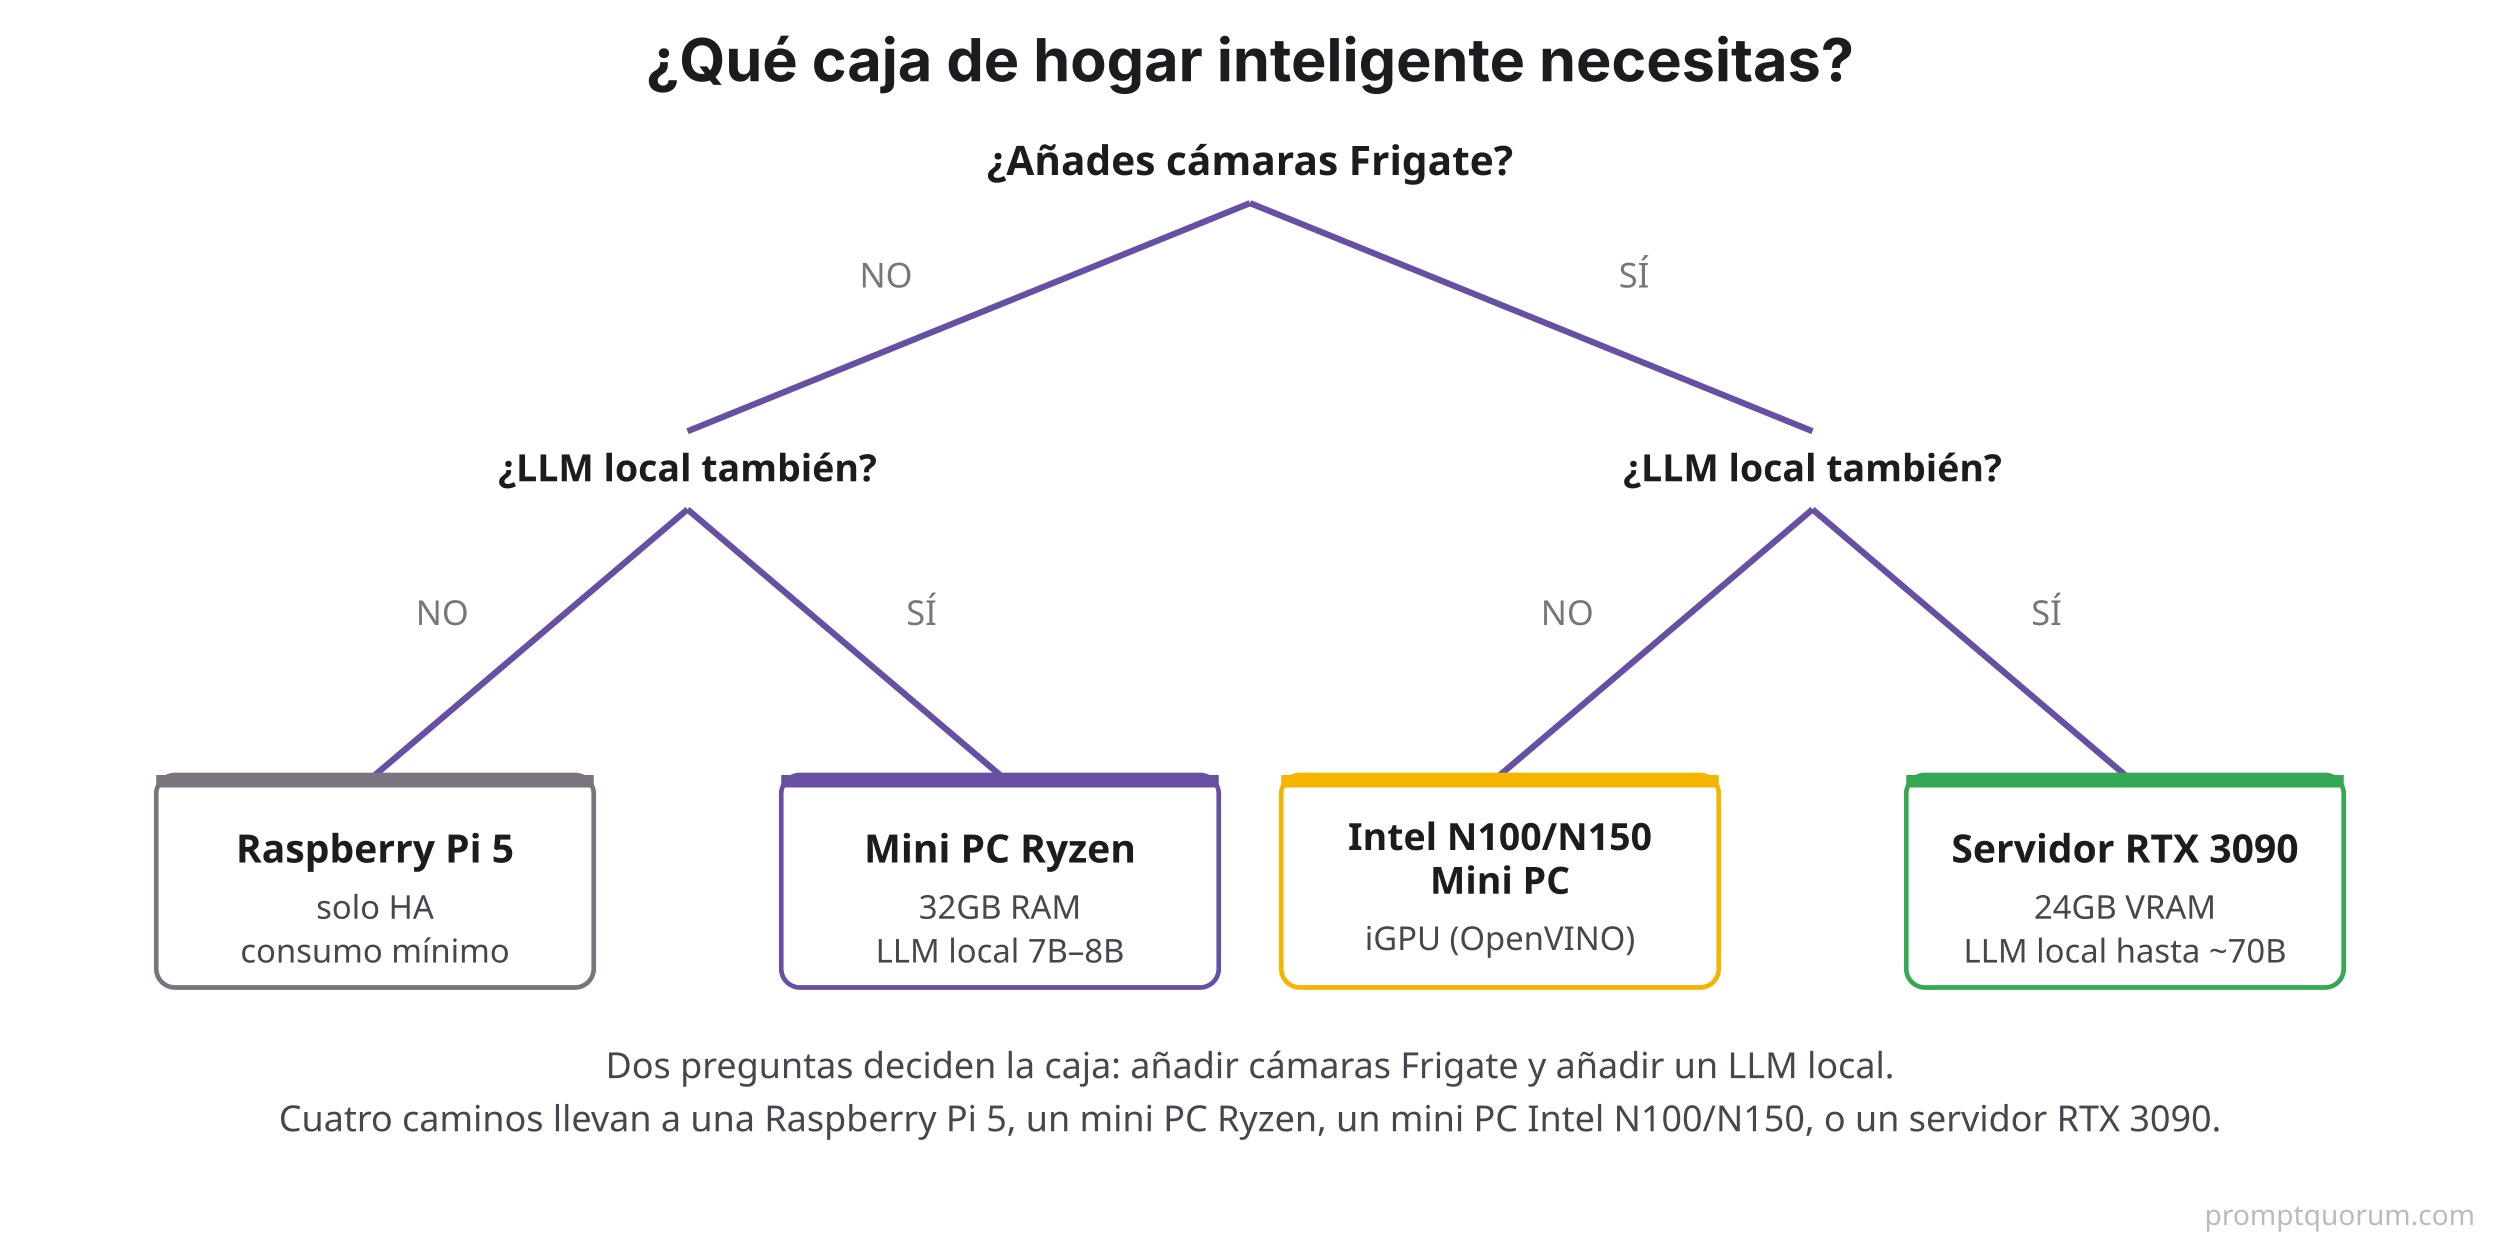
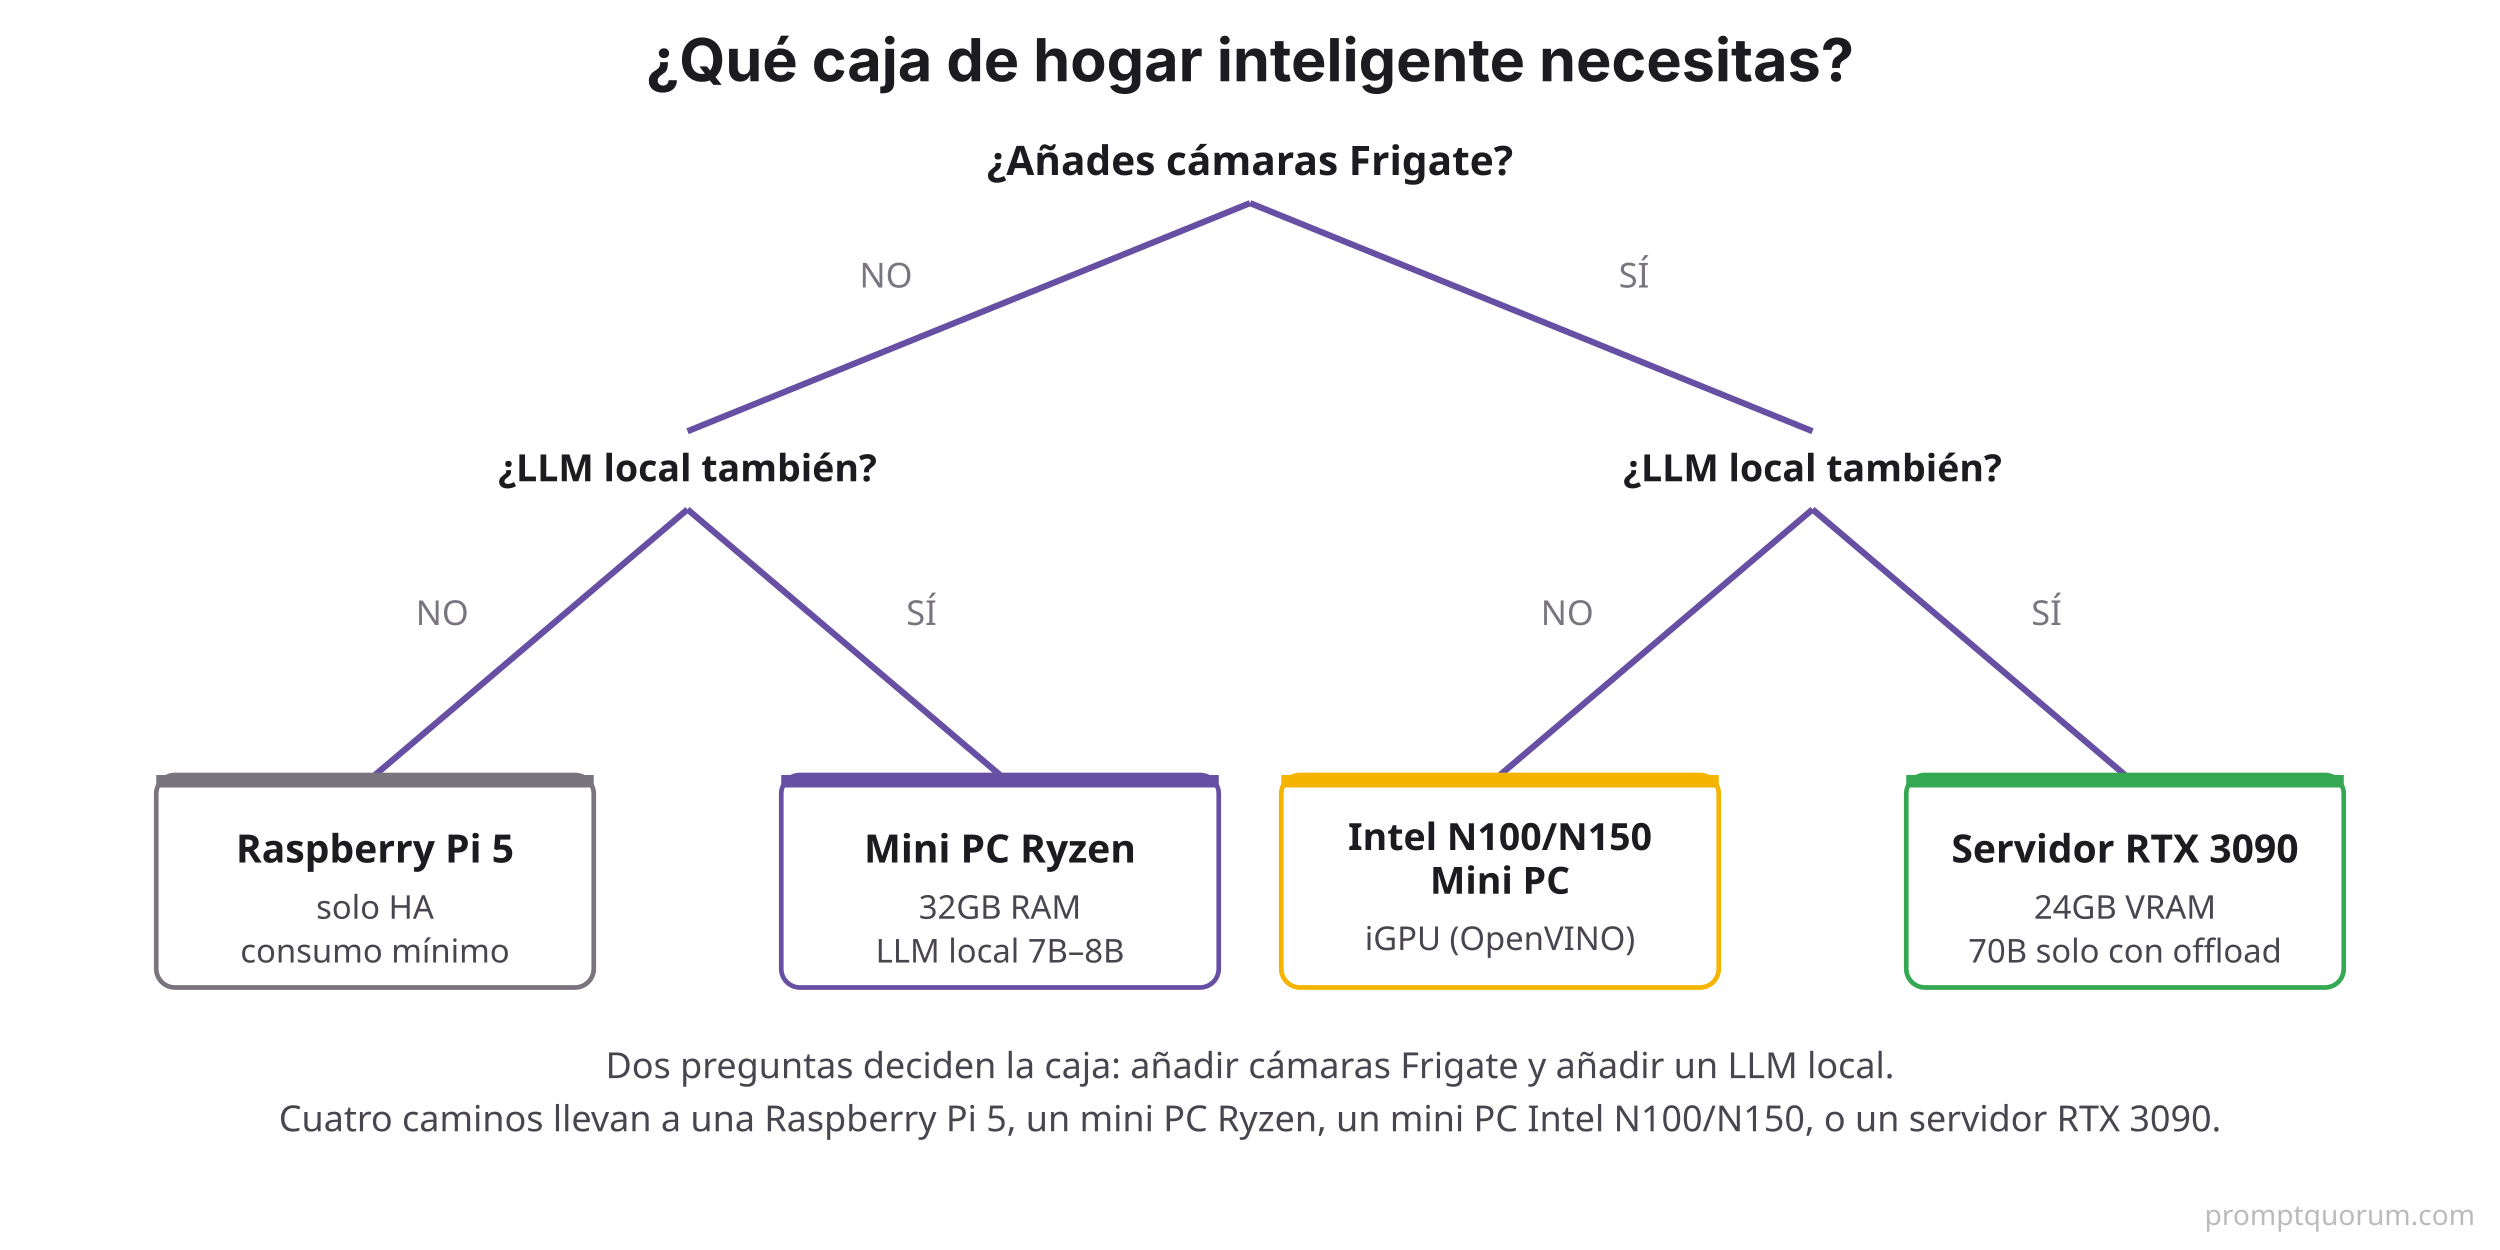
<svg xmlns="http://www.w3.org/2000/svg" viewBox="0 0 800 400">
  <rect width="800" height="400" fill="#FFFFFF" />
  <text x="400" y="26" font-family="system-ui, -apple-system, sans-serif" font-size="19" font-weight="700" fill="#1C1B1F" text-anchor="middle">¿Qué caja de hogar inteligente necesitas?</text>
  <text x="400" y="56" font-family="system-ui, sans-serif" font-size="13" font-weight="700" fill="#1C1B1F" text-anchor="middle">¿Añades cámaras Frigate?</text>
  <line x1="400" y1="65" x2="220" y2="138" stroke="#6750A4" stroke-width="2" />
  <line x1="400" y1="65" x2="580" y2="138" stroke="#6750A4" stroke-width="2" />
  <text x="292" y="92" font-family="system-ui, sans-serif" font-size="11" fill="#79747E" text-anchor="end">NO</text>
  <text x="518" y="92" font-family="system-ui, sans-serif" font-size="11" fill="#79747E" text-anchor="start">SÍ</text>
  <text x="220" y="154" font-family="system-ui, sans-serif" font-size="12" font-weight="700" fill="#1C1B1F" text-anchor="middle">¿LLM local también?</text>
  <text x="580" y="154" font-family="system-ui, sans-serif" font-size="12" font-weight="700" fill="#1C1B1F" text-anchor="middle">¿LLM local también?</text>
  <line x1="220" y1="163" x2="120" y2="248" stroke="#6750A4" stroke-width="2" />
  <line x1="220" y1="163" x2="320" y2="248" stroke="#6750A4" stroke-width="2" />
  <line x1="580" y1="163" x2="480" y2="248" stroke="#6750A4" stroke-width="2" />
  <line x1="580" y1="163" x2="680" y2="248" stroke="#6750A4" stroke-width="2" />
  <text x="150" y="200" font-family="system-ui, sans-serif" font-size="11" fill="#79747E" text-anchor="end">NO</text>
  <text x="290" y="200" font-family="system-ui, sans-serif" font-size="11" fill="#79747E" text-anchor="start">SÍ</text>
  <text x="510" y="200" font-family="system-ui, sans-serif" font-size="11" fill="#79747E" text-anchor="end">NO</text>
  <text x="650" y="200" font-family="system-ui, sans-serif" font-size="11" fill="#79747E" text-anchor="start">SÍ</text>
  <rect x="50" y="248" width="140" height="68" rx="6" fill="#FFFFFF" stroke="#79747E" stroke-width="1.5" />
  <rect x="50" y="248" width="140" height="4" rx="0" fill="#79747E" />
  <text x="120" y="276" font-family="system-ui, sans-serif" font-size="12.5" font-weight="700" fill="#1C1B1F" text-anchor="middle">Raspberry Pi 5</text>
  <text x="120" y="294" font-family="system-ui, sans-serif" font-size="10.5" fill="#49454F" text-anchor="middle">solo HA</text>
  <text x="120" y="308" font-family="system-ui, sans-serif" font-size="10.5" fill="#49454F" text-anchor="middle">consumo mínimo</text>
  <rect x="250" y="248" width="140" height="68" rx="6" fill="#FFFFFF" stroke="#6750A4" stroke-width="1.5" />
  <rect x="250" y="248" width="140" height="4" rx="0" fill="#6750A4" />
  <text x="320" y="276" font-family="system-ui, sans-serif" font-size="12.5" font-weight="700" fill="#1C1B1F" text-anchor="middle">Mini PC Ryzen</text>
  <text x="320" y="294" font-family="system-ui, sans-serif" font-size="10.5" fill="#49454F" text-anchor="middle">32GB RAM</text>
  <text x="320" y="308" font-family="system-ui, sans-serif" font-size="10.5" fill="#49454F" text-anchor="middle">LLM local 7B–8B</text>
  <rect x="410" y="248" width="140" height="68" rx="6" fill="#FFFFFF" stroke="#F4B400" stroke-width="1.5" />
  <rect x="410" y="248" width="140" height="4" rx="0" fill="#F4B400" />
  <text x="480" y="272" font-family="system-ui, sans-serif" font-size="12" font-weight="700" fill="#1C1B1F" text-anchor="middle">Intel N100/N150</text>
  <text x="480" y="286" font-family="system-ui, sans-serif" font-size="12" font-weight="700" fill="#1C1B1F" text-anchor="middle">Mini PC</text>
  <text x="480" y="304" font-family="system-ui, sans-serif" font-size="10.5" fill="#49454F" text-anchor="middle">iGPU (OpenVINO)</text>
  <rect x="610" y="248" width="140" height="68" rx="6" fill="#FFFFFF" stroke="#34A853" stroke-width="1.5" />
  <rect x="610" y="248" width="140" height="4" rx="0" fill="#34A853" />
  <text x="680" y="276" font-family="system-ui, sans-serif" font-size="12.5" font-weight="700" fill="#1C1B1F" text-anchor="middle">Servidor RTX 3090</text>
  <text x="680" y="294" font-family="system-ui, sans-serif" font-size="10.5" fill="#49454F" text-anchor="middle">24GB VRAM</text>
-   <text x="680" y="308" font-family="system-ui, sans-serif" font-size="10.5" fill="#49454F" text-anchor="middle">LLM local hasta ~70B</text>
+   <text x="680" y="308" font-family="system-ui, sans-serif" font-size="10.5" fill="#49454F" text-anchor="middle">70B solo con offload</text>
  <text x="400" y="345" font-family="system-ui, sans-serif" font-size="11.5" fill="#49454F" text-anchor="middle">Dos preguntas deciden la caja: añadir cámaras Frigate y añadir un LLM local.</text>
  <text x="400" y="362" font-family="system-ui, sans-serif" font-size="11.5" fill="#49454F" text-anchor="middle">Cuatro caminos llevan a una Raspberry Pi 5, un mini PC Ryzen, un mini PC Intel N100/N150, o un servidor RTX 3090.</text>
  <text x="792" y="392" font-family="system-ui,sans-serif" font-size="9" fill="#BBBBBB" text-anchor="end">promptquorum.com</text>
</svg>
